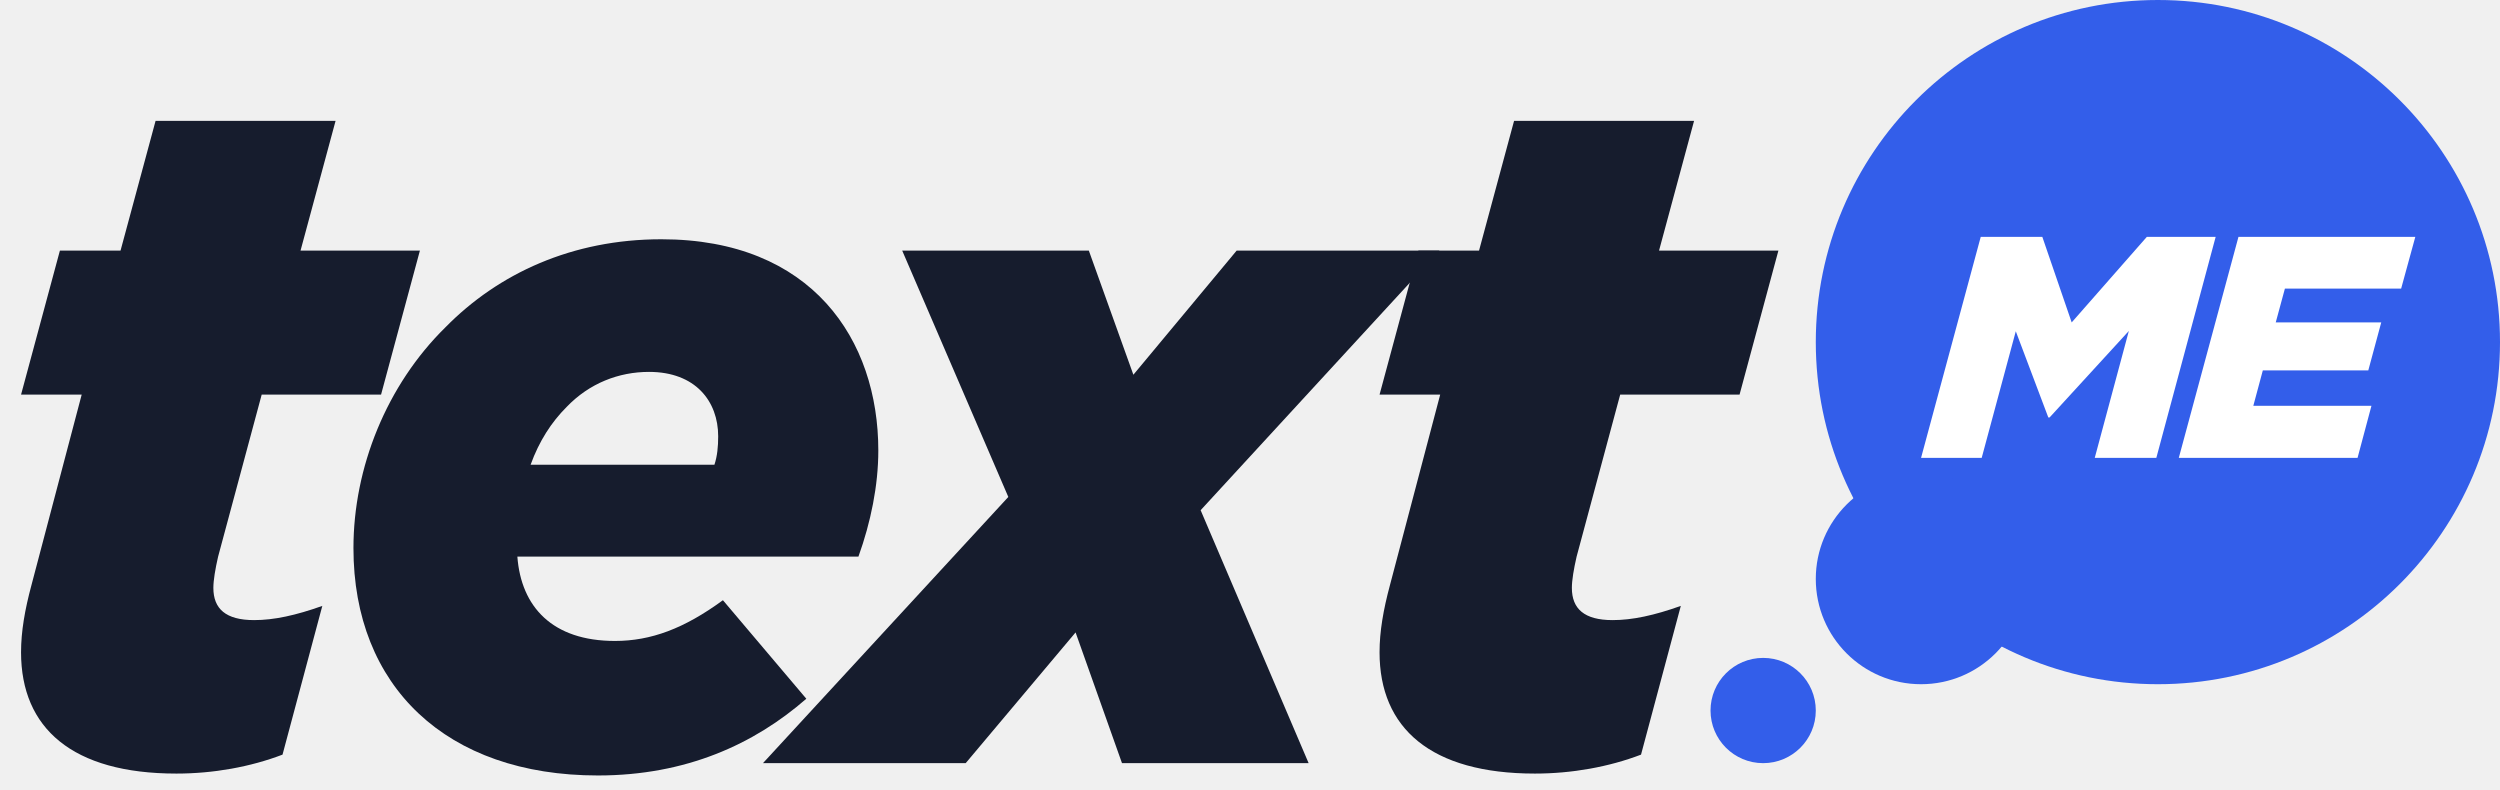
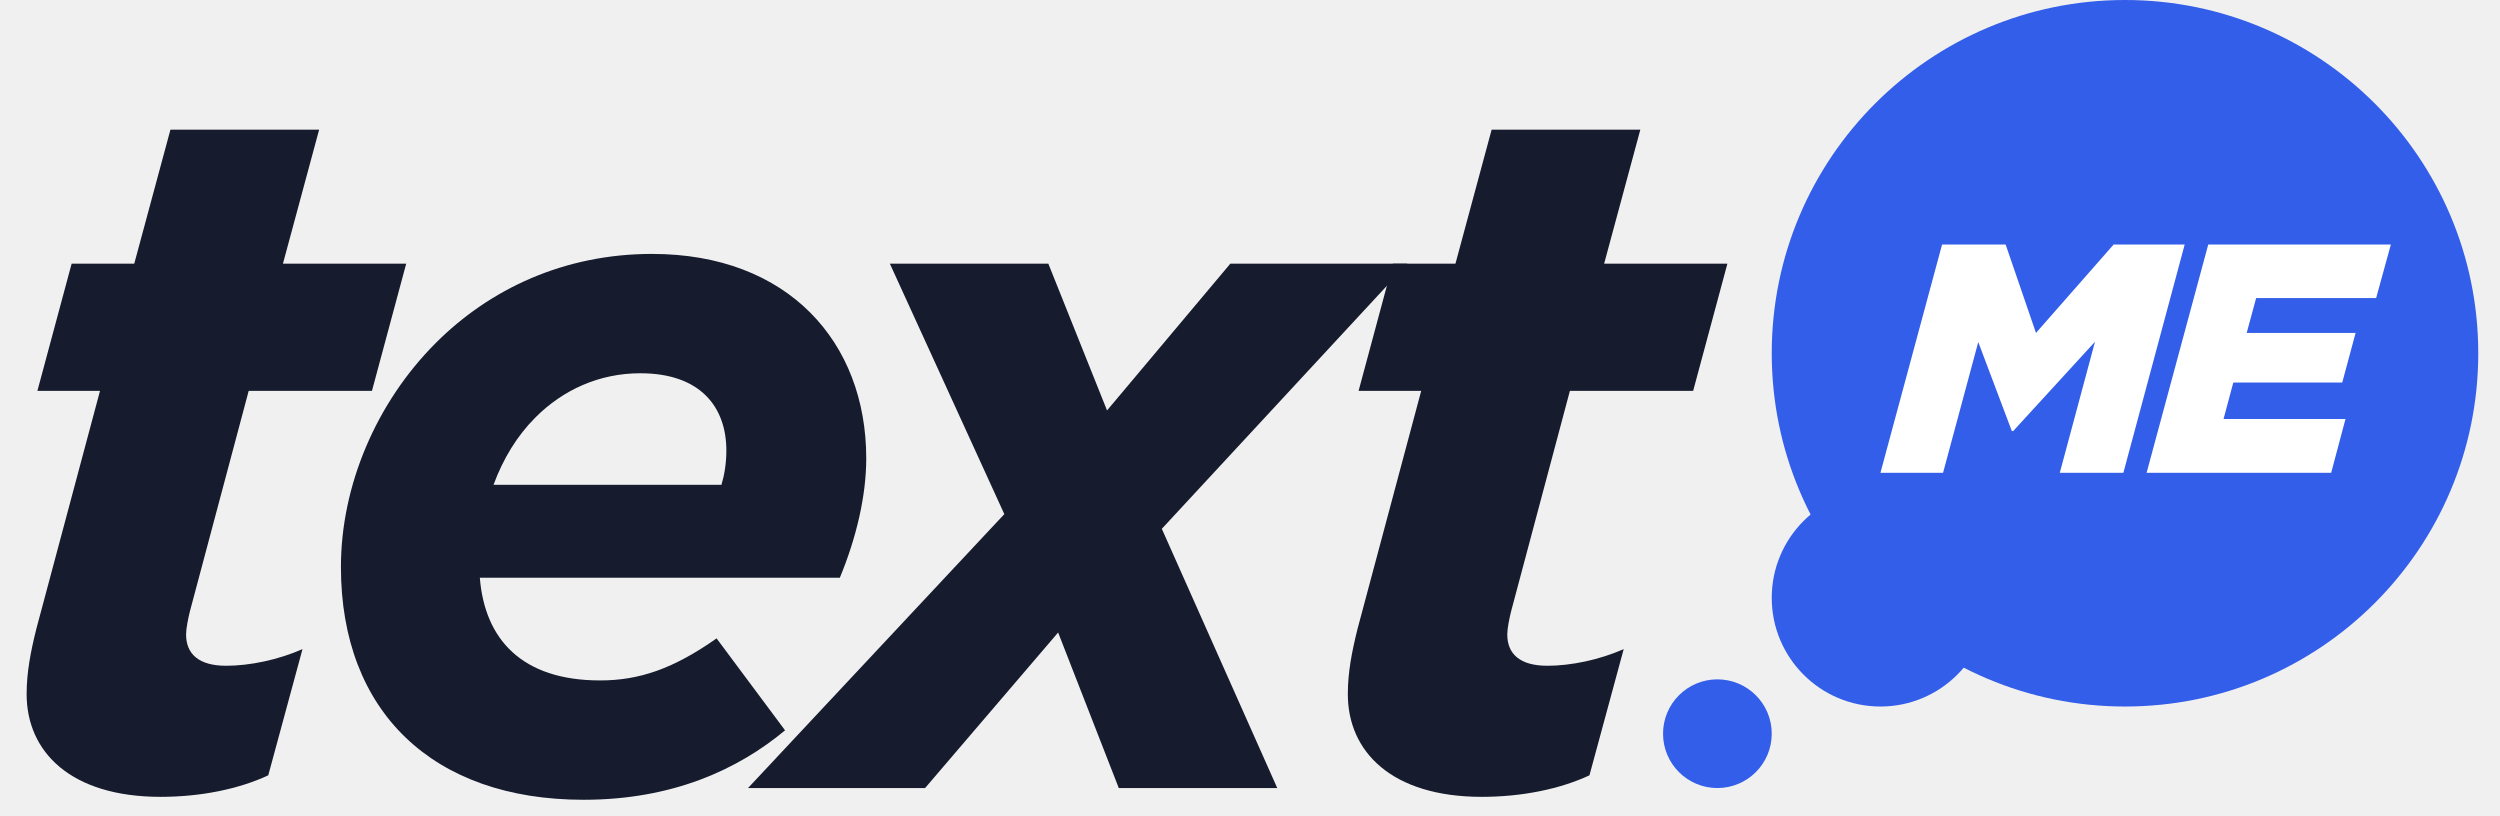
- <svg xmlns="http://www.w3.org/2000/svg" width="95" height="30" viewBox="0 0 95 30" fill="none">
-   <circle cx="82" cy="13" r="13" fill="#335EEA" />
-   <circle cx="73" cy="22" r="4" fill="#335EEA" />
-   <circle cx="67" cy="27" r="2" fill="#335EEA" />
-   <path d="M73 17.4H75.304L76.6 12.588L77.836 15.864H77.884L80.896 12.576L79.6 17.4H81.94L84.196 9H81.58L78.724 12.252L77.608 9H75.268L73 17.4Z" fill="white" />
-   <path d="M82.794 17.4H89.587L90.115 15.42H85.626L85.987 14.076H89.995L90.487 12.252H86.478L86.826 10.968H91.243L91.782 9H85.062L82.794 17.4Z" fill="white" />
-   <path d="M6.704 29.396C8.108 29.396 9.512 29.144 10.736 28.676L12.248 23.024C11.24 23.384 10.412 23.564 9.656 23.564C8.576 23.564 8.108 23.132 8.108 22.34C8.108 22.052 8.18 21.62 8.288 21.152L9.944 14.996H14.48L15.956 9.524H11.42L12.752 4.592H5.912L4.58 9.524H2.276L0.8 14.996H3.104L1.196 22.232C0.944 23.168 0.8 23.996 0.8 24.788C0.8 27.668 2.744 29.396 6.704 29.396Z" fill="#161C2D" />
-   <path d="M32.62 21.152C33.087 19.856 33.376 18.452 33.376 17.12C33.376 12.908 30.855 9.092 25.131 9.092C21.747 9.092 18.939 10.388 16.924 12.44C14.691 14.636 13.431 17.768 13.431 20.828C13.431 26.084 16.959 29.468 22.72 29.468C26.067 29.468 28.66 28.28 30.64 26.552L27.471 22.808C25.995 23.888 24.735 24.356 23.367 24.356C20.991 24.356 19.803 23.06 19.66 21.152H32.62ZM21.532 15.464C22.395 14.564 23.512 14.132 24.663 14.132C26.427 14.132 27.291 15.248 27.291 16.58C27.291 16.976 27.256 17.336 27.148 17.66H20.163C20.488 16.76 20.956 16.04 21.532 15.464Z" fill="#161C2D" />
-   <path d="M41.376 9.524H34.284L38.316 18.884L28.992 29H36.696L40.872 24.032L42.636 29H49.728L45.624 19.388L54.696 9.524H46.992L43.068 14.24L41.376 9.524Z" fill="#161C2D" />
-   <path d="M58.327 29.396C59.731 29.396 61.135 29.144 62.359 28.676L63.871 23.024C62.863 23.384 62.035 23.564 61.279 23.564C60.199 23.564 59.731 23.132 59.731 22.34C59.731 22.052 59.803 21.62 59.911 21.152L61.567 14.996H66.103L67.579 9.524H63.043L64.375 4.592H57.535L56.203 9.524H53.899L52.423 14.996H54.727L52.819 22.232C52.567 23.168 52.423 23.996 52.423 24.788C52.423 27.668 54.367 29.396 58.327 29.396Z" fill="#161C2D" />
+ <svg xmlns="http://www.w3.org/2000/svg" width="92" height="30" viewBox="0 0 92 30" fill="none">
+   <circle cx="78.2" cy="13" r="13" fill="#335EEA" />
+   <circle cx="69.2" cy="22" r="4" fill="#335EEA" />
+   <circle cx="63.2" cy="27" r="2" fill="#335EEA" />
+   <path d="M69.2 17.4H71.504L72.8 12.588L74.036 15.864H74.084L77.096 12.576L75.8 17.4H78.14L80.396 9H77.78L74.924 12.252L73.808 9H71.468L69.2 17.4Z" fill="white" />
+   <path d="M78.995 17.4H85.787L86.314 15.42H81.826L82.186 14.076H86.195L86.686 12.252H82.678L83.026 10.968H87.442L87.983 9H81.263L78.995 17.4Z" fill="white" />
+   <path d="M5.912 29.324C7.388 29.324 8.792 29.036 9.872 28.532L11.132 23.888C10.232 24.284 9.188 24.5 8.324 24.5C7.316 24.5 6.848 24.068 6.848 23.348C6.848 23.132 6.92 22.772 6.992 22.484L9.152 14.384H13.688L14.948 9.704H10.412L11.744 4.772H6.272L4.94 9.704H2.636L1.376 14.384H3.68L1.34 23.132C1.124 23.996 0.98 24.752 0.98 25.544C0.98 27.668 2.6 29.324 5.912 29.324Z" fill="#161C2D" />
+   <path d="M30.906 21.26C31.518 19.784 31.878 18.236 31.878 16.868C31.878 12.584 28.998 9.344 23.994 9.344C20.754 9.344 18.018 10.64 16.038 12.62C13.842 14.816 12.546 17.876 12.546 20.864C12.546 26.192 15.93 29.432 21.474 29.432C24.75 29.432 27.162 28.316 28.89 26.876L26.37 23.492C24.786 24.608 23.526 25.04 22.086 25.04C19.206 25.04 17.838 23.528 17.658 21.26H30.906ZM19.71 15.356C20.718 14.348 22.05 13.736 23.562 13.736C25.794 13.736 26.73 14.996 26.73 16.58C26.73 17.048 26.658 17.48 26.55 17.84H18.162C18.522 16.868 19.026 16.04 19.71 15.356Z" fill="#161C2D" />
+   <path d="M38.579 9.704H32.747L36.959 18.92L27.527 29H34.043L38.939 23.276L41.171 29H47.003L42.755 19.46L51.791 9.704H45.275L40.739 15.104L38.579 9.704Z" fill="#161C2D" />
+   <path d="M54.532 29.324C56.008 29.324 57.412 29.036 58.492 28.532L59.752 23.888C58.852 24.284 57.808 24.5 56.944 24.5C55.936 24.5 55.468 24.068 55.468 23.348C55.468 23.132 55.54 22.772 55.612 22.484L57.772 14.384H62.308L63.568 9.704H59.032L60.364 4.772H54.892L53.56 9.704H51.256L49.996 14.384H52.3L49.96 23.132C49.744 23.996 49.6 24.752 49.6 25.544C49.6 27.668 51.22 29.324 54.532 29.324Z" fill="#161C2D" />
</svg>
